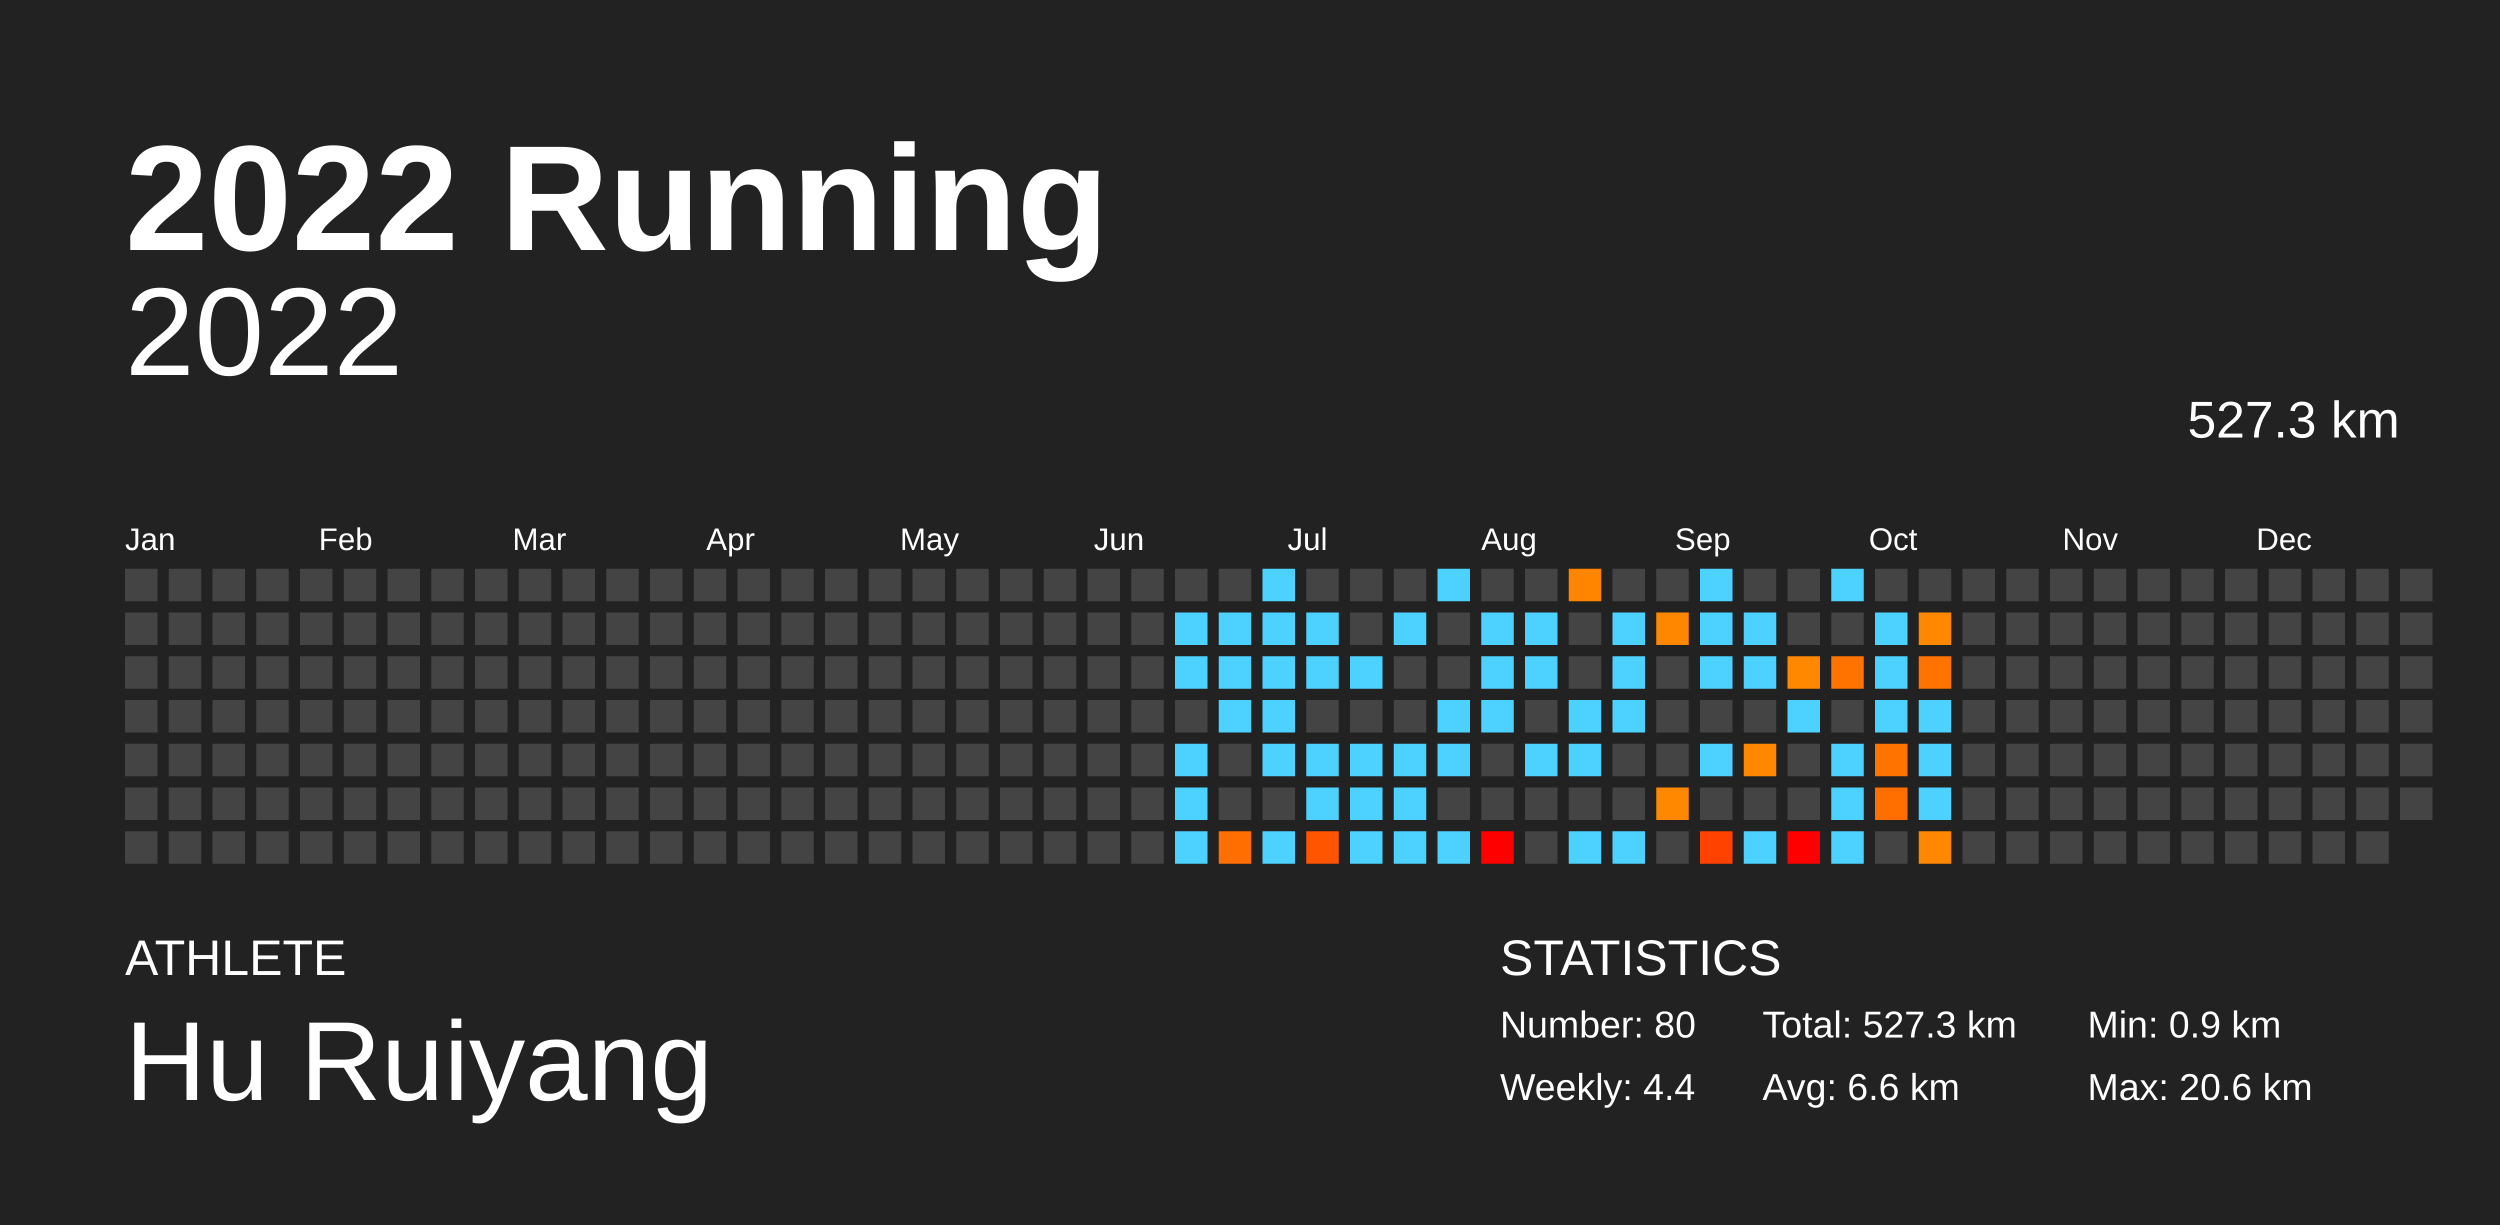
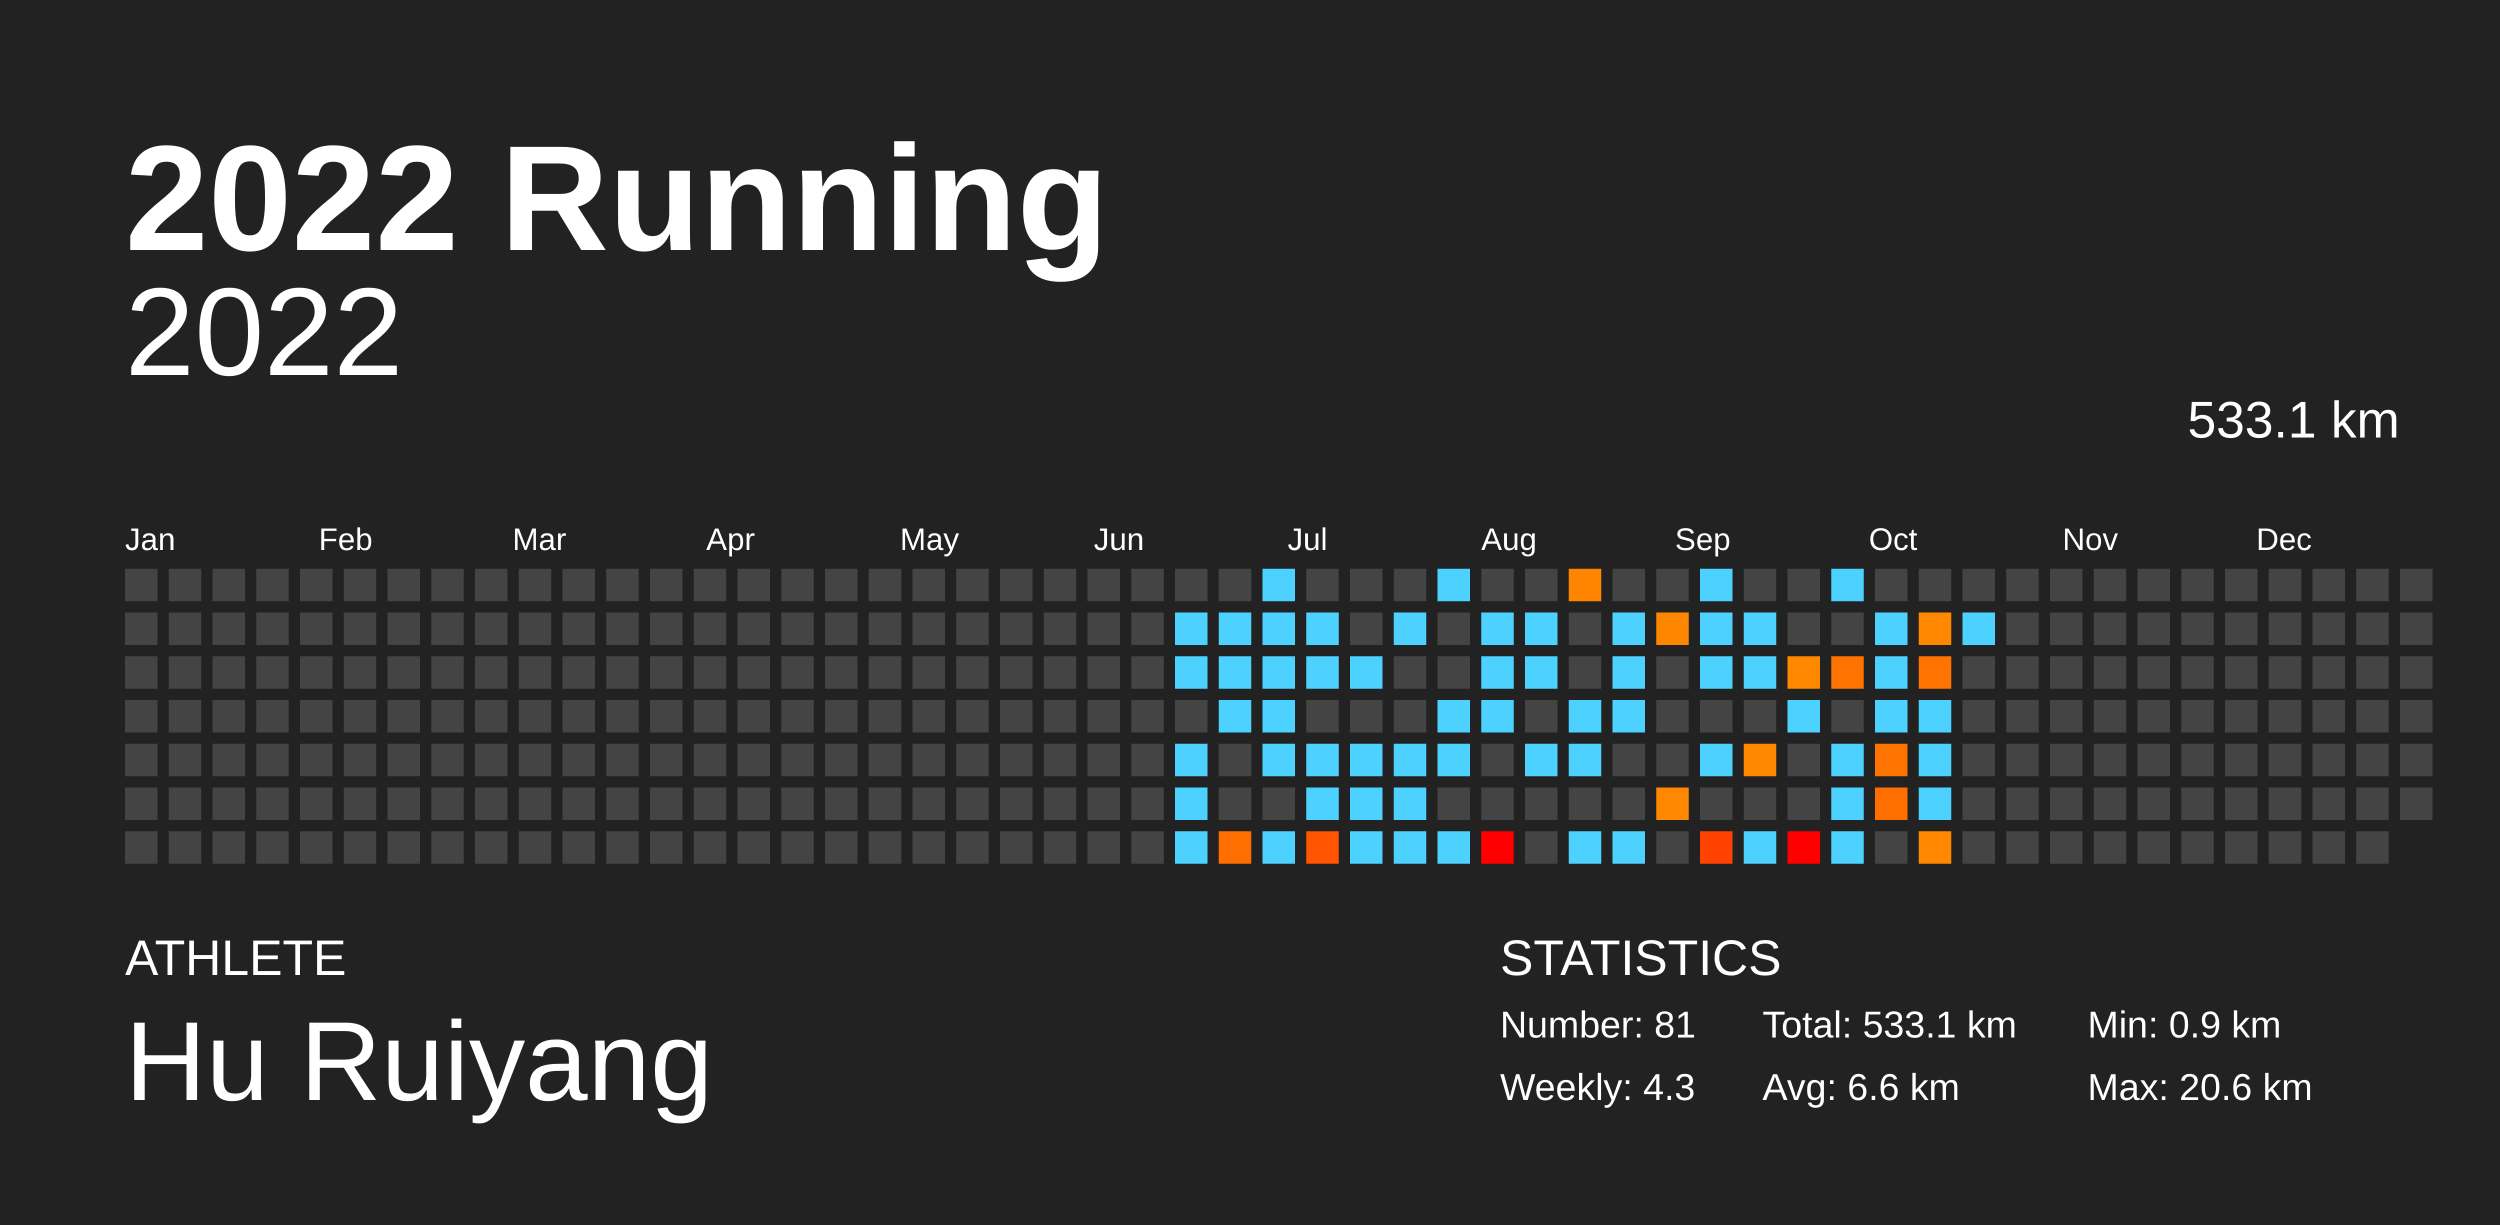
<svg xmlns="http://www.w3.org/2000/svg" baseProfile="full" height="98mm" version="1.1" viewBox="0,0,200,98" width="200mm">
  <defs />
  <rect fill="#222222" height="98" width="200" x="0" y="0" />
  <text fill="#FFFFFF" style="font-size:12px; font-family:Arial; font-weight:bold;" x="10" y="20">2022 Running</text>
  <text fill="#FFFFFF" style="font-size:4px; font-family:Arial" x="10" y="78">ATHLETE</text>
  <text fill="#FFFFFF" style="font-size:9px; font-family:Arial" x="10" y="88">Hu Ruiyang</text>
  <text fill="#FFFFFF" style="font-size:4px; font-family:Arial" x="120" y="78">STATISTICS</text>
-   <text fill="#FFFFFF" style="font-size:3px; font-family:Arial" x="120" y="83">Number: 80</text>
-   <text fill="#FFFFFF" style="font-size:3px; font-family:Arial" x="120" y="88">Weekly: 4.4</text>
-   <text fill="#FFFFFF" style="font-size:3px; font-family:Arial" x="141" y="83">Total: 527.3 km</text>
+   <text fill="#FFFFFF" style="font-size:3px; font-family:Arial" x="120" y="83">Number: 81</text>
+   <text fill="#FFFFFF" style="font-size:3px; font-family:Arial" x="120" y="88">Weekly: 4.3</text>
+   <text fill="#FFFFFF" style="font-size:3px; font-family:Arial" x="141" y="83">Total: 533.1 km</text>
  <text fill="#FFFFFF" style="font-size:3px; font-family:Arial" x="141" y="88">Avg: 6.6 km</text>
  <text fill="#FFFFFF" style="font-size:3px; font-family:Arial" x="167" y="83">Min: 0.9 km</text>
  <text fill="#FFFFFF" style="font-size:3px; font-family:Arial" x="167" y="88">Max: 20.6 km</text>
  <text alignment-baseline="hanging" fill="#FFFFFF" style="font-size:10.0px; font-family:Arial;" x="10" y="30">2022</text>
-   <text alignment-baseline="hanging" fill="#FFFFFF" style="font-size:4.125px; font-family:Arial;" x="175" y="35">527.3 km</text>
+   <text alignment-baseline="hanging" fill="#FFFFFF" style="font-size:4.125px; font-family:Arial;" x="175" y="35">533.1 km</text>
  <text fill="#FFFFFF" style="font-size:2.5px; font-family:Arial" x="10.0" y="44">Jan</text>
  <text fill="#FFFFFF" style="font-size:2.5px; font-family:Arial" x="25.5" y="44">Feb</text>
  <text fill="#FFFFFF" style="font-size:2.5px; font-family:Arial" x="41.0" y="44">Mar</text>
  <text fill="#FFFFFF" style="font-size:2.5px; font-family:Arial" x="56.5" y="44">Apr</text>
  <text fill="#FFFFFF" style="font-size:2.5px; font-family:Arial" x="72.0" y="44">May</text>
  <text fill="#FFFFFF" style="font-size:2.5px; font-family:Arial" x="87.5" y="44">Jun</text>
  <text fill="#FFFFFF" style="font-size:2.5px; font-family:Arial" x="103.0" y="44">Jul</text>
  <text fill="#FFFFFF" style="font-size:2.5px; font-family:Arial" x="118.5" y="44">Aug</text>
  <text fill="#FFFFFF" style="font-size:2.5px; font-family:Arial" x="134.0" y="44">Sep</text>
  <text fill="#FFFFFF" style="font-size:2.5px; font-family:Arial" x="149.5" y="44">Oct</text>
  <text fill="#FFFFFF" style="font-size:2.5px; font-family:Arial" x="165.0" y="44">Nov</text>
  <text fill="#FFFFFF" style="font-size:2.5px; font-family:Arial" x="180.5" y="44">Dec</text>
  <rect fill="#444444" height="2.6" width="2.6" x="10.0" y="45.5" />
  <rect fill="#444444" height="2.6" width="2.6" x="10.0" y="49.0" />
  <rect fill="#444444" height="2.6" width="2.6" x="10.0" y="52.5" />
  <rect fill="#444444" height="2.6" width="2.6" x="10.0" y="56.0" />
  <rect fill="#444444" height="2.6" width="2.6" x="10.0" y="59.5" />
  <rect fill="#444444" height="2.6" width="2.6" x="10.0" y="63.0" />
  <rect fill="#444444" height="2.6" width="2.6" x="10.0" y="66.5" />
  <rect fill="#444444" height="2.6" width="2.6" x="13.5" y="45.5" />
  <rect fill="#444444" height="2.6" width="2.6" x="13.5" y="49.0" />
  <rect fill="#444444" height="2.6" width="2.6" x="13.5" y="52.5" />
  <rect fill="#444444" height="2.6" width="2.6" x="13.5" y="56.0" />
  <rect fill="#444444" height="2.6" width="2.6" x="13.5" y="59.5" />
  <rect fill="#444444" height="2.6" width="2.6" x="13.5" y="63.0" />
  <rect fill="#444444" height="2.6" width="2.6" x="13.5" y="66.5" />
  <rect fill="#444444" height="2.6" width="2.6" x="17.0" y="45.5" />
  <rect fill="#444444" height="2.6" width="2.6" x="17.0" y="49.0" />
  <rect fill="#444444" height="2.6" width="2.6" x="17.0" y="52.5" />
  <rect fill="#444444" height="2.6" width="2.6" x="17.0" y="56.0" />
  <rect fill="#444444" height="2.6" width="2.6" x="17.0" y="59.5" />
  <rect fill="#444444" height="2.6" width="2.6" x="17.0" y="63.0" />
  <rect fill="#444444" height="2.6" width="2.6" x="17.0" y="66.5" />
  <rect fill="#444444" height="2.6" width="2.6" x="20.5" y="45.5" />
  <rect fill="#444444" height="2.6" width="2.6" x="20.5" y="49.0" />
  <rect fill="#444444" height="2.6" width="2.6" x="20.5" y="52.5" />
  <rect fill="#444444" height="2.6" width="2.6" x="20.5" y="56.0" />
  <rect fill="#444444" height="2.6" width="2.6" x="20.5" y="59.5" />
  <rect fill="#444444" height="2.6" width="2.6" x="20.5" y="63.0" />
  <rect fill="#444444" height="2.6" width="2.6" x="20.5" y="66.5" />
  <rect fill="#444444" height="2.6" width="2.6" x="24.0" y="45.5" />
  <rect fill="#444444" height="2.6" width="2.6" x="24.0" y="49.0" />
  <rect fill="#444444" height="2.6" width="2.6" x="24.0" y="52.5" />
  <rect fill="#444444" height="2.6" width="2.6" x="24.0" y="56.0" />
  <rect fill="#444444" height="2.6" width="2.6" x="24.0" y="59.5" />
  <rect fill="#444444" height="2.6" width="2.6" x="24.0" y="63.0" />
  <rect fill="#444444" height="2.6" width="2.6" x="24.0" y="66.5" />
  <rect fill="#444444" height="2.6" width="2.6" x="27.5" y="45.5" />
  <rect fill="#444444" height="2.6" width="2.6" x="27.5" y="49.0" />
  <rect fill="#444444" height="2.6" width="2.6" x="27.5" y="52.5" />
  <rect fill="#444444" height="2.6" width="2.6" x="27.5" y="56.0" />
  <rect fill="#444444" height="2.6" width="2.6" x="27.5" y="59.5" />
  <rect fill="#444444" height="2.6" width="2.6" x="27.5" y="63.0" />
  <rect fill="#444444" height="2.6" width="2.6" x="27.5" y="66.5" />
  <rect fill="#444444" height="2.6" width="2.6" x="31.0" y="45.5" />
  <rect fill="#444444" height="2.6" width="2.6" x="31.0" y="49.0" />
  <rect fill="#444444" height="2.6" width="2.6" x="31.0" y="52.5" />
  <rect fill="#444444" height="2.6" width="2.6" x="31.0" y="56.0" />
  <rect fill="#444444" height="2.6" width="2.6" x="31.0" y="59.5" />
  <rect fill="#444444" height="2.6" width="2.6" x="31.0" y="63.0" />
  <rect fill="#444444" height="2.6" width="2.6" x="31.0" y="66.5" />
  <rect fill="#444444" height="2.6" width="2.6" x="34.5" y="45.5" />
  <rect fill="#444444" height="2.6" width="2.6" x="34.5" y="49.0" />
  <rect fill="#444444" height="2.6" width="2.6" x="34.5" y="52.5" />
  <rect fill="#444444" height="2.6" width="2.6" x="34.5" y="56.0" />
  <rect fill="#444444" height="2.6" width="2.6" x="34.5" y="59.5" />
  <rect fill="#444444" height="2.6" width="2.6" x="34.5" y="63.0" />
  <rect fill="#444444" height="2.6" width="2.6" x="34.5" y="66.5" />
  <rect fill="#444444" height="2.6" width="2.6" x="38.0" y="45.5" />
  <rect fill="#444444" height="2.6" width="2.6" x="38.0" y="49.0" />
  <rect fill="#444444" height="2.6" width="2.6" x="38.0" y="52.5" />
  <rect fill="#444444" height="2.6" width="2.6" x="38.0" y="56.0" />
  <rect fill="#444444" height="2.6" width="2.6" x="38.0" y="59.5" />
  <rect fill="#444444" height="2.6" width="2.6" x="38.0" y="63.0" />
  <rect fill="#444444" height="2.6" width="2.6" x="38.0" y="66.5" />
  <rect fill="#444444" height="2.6" width="2.6" x="41.5" y="45.5" />
  <rect fill="#444444" height="2.6" width="2.6" x="41.5" y="49.0" />
  <rect fill="#444444" height="2.6" width="2.6" x="41.5" y="52.5" />
  <rect fill="#444444" height="2.6" width="2.6" x="41.5" y="56.0" />
  <rect fill="#444444" height="2.6" width="2.6" x="41.5" y="59.5" />
  <rect fill="#444444" height="2.6" width="2.6" x="41.5" y="63.0" />
  <rect fill="#444444" height="2.6" width="2.6" x="41.5" y="66.5" />
  <rect fill="#444444" height="2.6" width="2.6" x="45.0" y="45.5" />
  <rect fill="#444444" height="2.6" width="2.6" x="45.0" y="49.0" />
  <rect fill="#444444" height="2.6" width="2.6" x="45.0" y="52.5" />
  <rect fill="#444444" height="2.6" width="2.6" x="45.0" y="56.0" />
  <rect fill="#444444" height="2.6" width="2.6" x="45.0" y="59.5" />
  <rect fill="#444444" height="2.6" width="2.6" x="45.0" y="63.0" />
  <rect fill="#444444" height="2.6" width="2.6" x="45.0" y="66.5" />
  <rect fill="#444444" height="2.6" width="2.6" x="48.5" y="45.5" />
  <rect fill="#444444" height="2.6" width="2.6" x="48.5" y="49.0" />
  <rect fill="#444444" height="2.6" width="2.6" x="48.5" y="52.5" />
  <rect fill="#444444" height="2.6" width="2.6" x="48.5" y="56.0" />
  <rect fill="#444444" height="2.6" width="2.6" x="48.5" y="59.5" />
  <rect fill="#444444" height="2.6" width="2.6" x="48.5" y="63.0" />
  <rect fill="#444444" height="2.6" width="2.6" x="48.5" y="66.5" />
  <rect fill="#444444" height="2.6" width="2.6" x="52.0" y="45.5" />
  <rect fill="#444444" height="2.6" width="2.6" x="52.0" y="49.0" />
  <rect fill="#444444" height="2.6" width="2.6" x="52.0" y="52.5" />
  <rect fill="#444444" height="2.6" width="2.6" x="52.0" y="56.0" />
  <rect fill="#444444" height="2.6" width="2.6" x="52.0" y="59.5" />
  <rect fill="#444444" height="2.6" width="2.6" x="52.0" y="63.0" />
  <rect fill="#444444" height="2.6" width="2.6" x="52.0" y="66.5" />
  <rect fill="#444444" height="2.6" width="2.6" x="55.5" y="45.5" />
  <rect fill="#444444" height="2.6" width="2.6" x="55.5" y="49.0" />
  <rect fill="#444444" height="2.6" width="2.6" x="55.5" y="52.5" />
  <rect fill="#444444" height="2.6" width="2.6" x="55.5" y="56.0" />
  <rect fill="#444444" height="2.6" width="2.6" x="55.5" y="59.5" />
  <rect fill="#444444" height="2.6" width="2.6" x="55.5" y="63.0" />
  <rect fill="#444444" height="2.6" width="2.6" x="55.5" y="66.5" />
  <rect fill="#444444" height="2.6" width="2.6" x="59.0" y="45.5" />
  <rect fill="#444444" height="2.6" width="2.6" x="59.0" y="49.0" />
  <rect fill="#444444" height="2.6" width="2.6" x="59.0" y="52.5" />
  <rect fill="#444444" height="2.6" width="2.6" x="59.0" y="56.0" />
  <rect fill="#444444" height="2.6" width="2.6" x="59.0" y="59.5" />
  <rect fill="#444444" height="2.6" width="2.6" x="59.0" y="63.0" />
  <rect fill="#444444" height="2.6" width="2.6" x="59.0" y="66.5" />
  <rect fill="#444444" height="2.6" width="2.6" x="62.5" y="45.5" />
  <rect fill="#444444" height="2.6" width="2.6" x="62.5" y="49.0" />
  <rect fill="#444444" height="2.6" width="2.6" x="62.5" y="52.5" />
  <rect fill="#444444" height="2.6" width="2.6" x="62.5" y="56.0" />
  <rect fill="#444444" height="2.6" width="2.6" x="62.5" y="59.5" />
  <rect fill="#444444" height="2.6" width="2.6" x="62.5" y="63.0" />
  <rect fill="#444444" height="2.6" width="2.6" x="62.5" y="66.5" />
  <rect fill="#444444" height="2.6" width="2.6" x="66.0" y="45.5" />
  <rect fill="#444444" height="2.6" width="2.6" x="66.0" y="49.0" />
  <rect fill="#444444" height="2.6" width="2.6" x="66.0" y="52.5" />
  <rect fill="#444444" height="2.6" width="2.6" x="66.0" y="56.0" />
  <rect fill="#444444" height="2.6" width="2.6" x="66.0" y="59.5" />
  <rect fill="#444444" height="2.6" width="2.6" x="66.0" y="63.0" />
  <rect fill="#444444" height="2.6" width="2.6" x="66.0" y="66.5" />
  <rect fill="#444444" height="2.6" width="2.6" x="69.5" y="45.5" />
  <rect fill="#444444" height="2.6" width="2.6" x="69.5" y="49.0" />
  <rect fill="#444444" height="2.6" width="2.6" x="69.5" y="52.5" />
  <rect fill="#444444" height="2.6" width="2.6" x="69.5" y="56.0" />
  <rect fill="#444444" height="2.6" width="2.6" x="69.5" y="59.5" />
  <rect fill="#444444" height="2.6" width="2.6" x="69.5" y="63.0" />
  <rect fill="#444444" height="2.6" width="2.6" x="69.5" y="66.5" />
  <rect fill="#444444" height="2.6" width="2.6" x="73.0" y="45.5" />
  <rect fill="#444444" height="2.6" width="2.6" x="73.0" y="49.0" />
  <rect fill="#444444" height="2.6" width="2.6" x="73.0" y="52.5" />
  <rect fill="#444444" height="2.6" width="2.6" x="73.0" y="56.0" />
  <rect fill="#444444" height="2.6" width="2.6" x="73.0" y="59.5" />
  <rect fill="#444444" height="2.6" width="2.6" x="73.0" y="63.0" />
  <rect fill="#444444" height="2.6" width="2.6" x="73.0" y="66.5" />
  <rect fill="#444444" height="2.6" width="2.6" x="76.5" y="45.5" />
  <rect fill="#444444" height="2.6" width="2.6" x="76.5" y="49.0" />
  <rect fill="#444444" height="2.6" width="2.6" x="76.5" y="52.5" />
  <rect fill="#444444" height="2.6" width="2.6" x="76.5" y="56.0" />
  <rect fill="#444444" height="2.6" width="2.6" x="76.5" y="59.5" />
  <rect fill="#444444" height="2.6" width="2.6" x="76.5" y="63.0" />
  <rect fill="#444444" height="2.6" width="2.6" x="76.5" y="66.5" />
  <rect fill="#444444" height="2.6" width="2.6" x="80.0" y="45.5" />
  <rect fill="#444444" height="2.6" width="2.6" x="80.0" y="49.0" />
  <rect fill="#444444" height="2.6" width="2.6" x="80.0" y="52.5" />
  <rect fill="#444444" height="2.6" width="2.6" x="80.0" y="56.0" />
  <rect fill="#444444" height="2.6" width="2.6" x="80.0" y="59.5" />
  <rect fill="#444444" height="2.6" width="2.6" x="80.0" y="63.0" />
  <rect fill="#444444" height="2.6" width="2.6" x="80.0" y="66.5" />
  <rect fill="#444444" height="2.6" width="2.6" x="83.5" y="45.5" />
  <rect fill="#444444" height="2.6" width="2.6" x="83.5" y="49.0" />
  <rect fill="#444444" height="2.6" width="2.6" x="83.5" y="52.5" />
  <rect fill="#444444" height="2.6" width="2.6" x="83.5" y="56.0" />
  <rect fill="#444444" height="2.6" width="2.6" x="83.5" y="59.5" />
  <rect fill="#444444" height="2.6" width="2.6" x="83.5" y="63.0" />
  <rect fill="#444444" height="2.6" width="2.6" x="83.5" y="66.5" />
  <rect fill="#444444" height="2.6" width="2.6" x="87.0" y="45.5" />
  <rect fill="#444444" height="2.6" width="2.6" x="87.0" y="49.0" />
  <rect fill="#444444" height="2.6" width="2.6" x="87.0" y="52.5" />
  <rect fill="#444444" height="2.6" width="2.6" x="87.0" y="56.0" />
  <rect fill="#444444" height="2.6" width="2.6" x="87.0" y="59.5" />
  <rect fill="#444444" height="2.6" width="2.6" x="87.0" y="63.0" />
  <rect fill="#444444" height="2.6" width="2.6" x="87.0" y="66.5" />
  <rect fill="#444444" height="2.6" width="2.6" x="90.5" y="45.5" />
  <rect fill="#444444" height="2.6" width="2.6" x="90.5" y="49.0" />
  <rect fill="#444444" height="2.6" width="2.6" x="90.5" y="52.5" />
  <rect fill="#444444" height="2.6" width="2.6" x="90.5" y="56.0" />
  <rect fill="#444444" height="2.6" width="2.6" x="90.5" y="59.5" />
  <rect fill="#444444" height="2.6" width="2.6" x="90.5" y="63.0" />
  <rect fill="#444444" height="2.6" width="2.6" x="90.5" y="66.5" />
  <rect fill="#444444" height="2.6" width="2.6" x="94.0" y="45.5" />
  <rect fill="#4dd2ff" height="2.6" width="2.6" x="94.0" y="49.0" />
  <rect fill="#4dd2ff" height="2.6" width="2.6" x="94.0" y="52.5" />
  <rect fill="#444444" height="2.6" width="2.6" x="94.0" y="56.0" />
  <rect fill="#4dd2ff" height="2.6" width="2.6" x="94.0" y="59.5" />
  <rect fill="#4dd2ff" height="2.6" width="2.6" x="94.0" y="63.0" />
  <rect fill="#4dd2ff" height="2.6" width="2.6" x="94.0" y="66.5" />
  <rect fill="#444444" height="2.6" width="2.6" x="97.5" y="45.5" />
  <rect fill="#4dd2ff" height="2.6" width="2.6" x="97.5" y="49.0" />
  <rect fill="#4dd2ff" height="2.6" width="2.6" x="97.5" y="52.5" />
  <rect fill="#4dd2ff" height="2.6" width="2.6" x="97.5" y="56.0" />
  <rect fill="#444444" height="2.6" width="2.6" x="97.5" y="59.5" />
  <rect fill="#444444" height="2.6" width="2.6" x="97.5" y="63.0" />
  <rect fill="#ff6e00" height="2.6" width="2.6" x="97.5" y="66.5" />
  <rect fill="#4dd2ff" height="2.6" width="2.6" x="101.0" y="45.5" />
  <rect fill="#4dd2ff" height="2.6" width="2.6" x="101.0" y="49.0" />
  <rect fill="#4dd2ff" height="2.6" width="2.6" x="101.0" y="52.5" />
  <rect fill="#4dd2ff" height="2.6" width="2.6" x="101.0" y="56.0" />
  <rect fill="#4dd2ff" height="2.6" width="2.6" x="101.0" y="59.5" />
  <rect fill="#444444" height="2.6" width="2.6" x="101.0" y="63.0" />
  <rect fill="#4dd2ff" height="2.6" width="2.6" x="101.0" y="66.5" />
  <rect fill="#444444" height="2.6" width="2.6" x="104.5" y="45.5" />
  <rect fill="#4dd2ff" height="2.6" width="2.6" x="104.5" y="49.0" />
  <rect fill="#4dd2ff" height="2.6" width="2.6" x="104.5" y="52.5" />
  <rect fill="#444444" height="2.6" width="2.6" x="104.5" y="56.0" />
  <rect fill="#4dd2ff" height="2.6" width="2.6" x="104.5" y="59.5" />
  <rect fill="#4dd2ff" height="2.6" width="2.6" x="104.5" y="63.0" />
  <rect fill="#ff5400" height="2.6" width="2.6" x="104.5" y="66.5" />
  <rect fill="#444444" height="2.6" width="2.6" x="108.0" y="45.5" />
  <rect fill="#444444" height="2.6" width="2.6" x="108.0" y="49.0" />
  <rect fill="#4dd2ff" height="2.6" width="2.6" x="108.0" y="52.5" />
  <rect fill="#444444" height="2.6" width="2.6" x="108.0" y="56.0" />
  <rect fill="#4dd2ff" height="2.6" width="2.6" x="108.0" y="59.5" />
  <rect fill="#4dd2ff" height="2.6" width="2.6" x="108.0" y="63.0" />
  <rect fill="#4dd2ff" height="2.6" width="2.6" x="108.0" y="66.5" />
  <rect fill="#444444" height="2.6" width="2.6" x="111.5" y="45.5" />
  <rect fill="#4dd2ff" height="2.6" width="2.6" x="111.5" y="49.0" />
  <rect fill="#444444" height="2.6" width="2.6" x="111.5" y="52.5" />
  <rect fill="#444444" height="2.6" width="2.6" x="111.5" y="56.0" />
  <rect fill="#4dd2ff" height="2.6" width="2.6" x="111.5" y="59.5" />
  <rect fill="#4dd2ff" height="2.6" width="2.6" x="111.5" y="63.0" />
  <rect fill="#4dd2ff" height="2.6" width="2.6" x="111.5" y="66.5" />
  <rect fill="#4dd2ff" height="2.6" width="2.6" x="115.0" y="45.5" />
  <rect fill="#444444" height="2.6" width="2.6" x="115.0" y="49.0" />
  <rect fill="#444444" height="2.6" width="2.6" x="115.0" y="52.5" />
  <rect fill="#4dd2ff" height="2.6" width="2.6" x="115.0" y="56.0" />
  <rect fill="#4dd2ff" height="2.6" width="2.6" x="115.0" y="59.5" />
  <rect fill="#444444" height="2.6" width="2.6" x="115.0" y="63.0" />
  <rect fill="#4dd2ff" height="2.6" width="2.6" x="115.0" y="66.5" />
  <rect fill="#444444" height="2.6" width="2.6" x="118.5" y="45.5" />
  <rect fill="#4dd2ff" height="2.6" width="2.6" x="118.5" y="49.0" />
  <rect fill="#4dd2ff" height="2.6" width="2.6" x="118.5" y="52.5" />
  <rect fill="#4dd2ff" height="2.6" width="2.6" x="118.5" y="56.0" />
  <rect fill="#444444" height="2.6" width="2.6" x="118.5" y="59.5" />
  <rect fill="#444444" height="2.6" width="2.6" x="118.5" y="63.0" />
  <rect fill="red" height="2.6" width="2.6" x="118.5" y="66.5" />
  <rect fill="#444444" height="2.6" width="2.6" x="122.0" y="45.5" />
  <rect fill="#4dd2ff" height="2.6" width="2.6" x="122.0" y="49.0" />
  <rect fill="#4dd2ff" height="2.6" width="2.6" x="122.0" y="52.5" />
  <rect fill="#444444" height="2.6" width="2.6" x="122.0" y="56.0" />
  <rect fill="#4dd2ff" height="2.6" width="2.6" x="122.0" y="59.5" />
  <rect fill="#444444" height="2.6" width="2.6" x="122.0" y="63.0" />
  <rect fill="#444444" height="2.6" width="2.6" x="122.0" y="66.5" />
  <rect fill="#ff8400" height="2.6" width="2.6" x="125.5" y="45.5" />
  <rect fill="#444444" height="2.6" width="2.6" x="125.5" y="49.0" />
  <rect fill="#444444" height="2.6" width="2.6" x="125.5" y="52.5" />
  <rect fill="#4dd2ff" height="2.6" width="2.6" x="125.5" y="56.0" />
  <rect fill="#4dd2ff" height="2.6" width="2.6" x="125.5" y="59.5" />
  <rect fill="#444444" height="2.6" width="2.6" x="125.5" y="63.0" />
  <rect fill="#4dd2ff" height="2.6" width="2.6" x="125.5" y="66.5" />
  <rect fill="#444444" height="2.6" width="2.6" x="129.0" y="45.5" />
  <rect fill="#4dd2ff" height="2.6" width="2.6" x="129.0" y="49.0" />
  <rect fill="#4dd2ff" height="2.6" width="2.6" x="129.0" y="52.5" />
  <rect fill="#4dd2ff" height="2.6" width="2.6" x="129.0" y="56.0" />
  <rect fill="#444444" height="2.6" width="2.6" x="129.0" y="59.5" />
  <rect fill="#444444" height="2.6" width="2.6" x="129.0" y="63.0" />
  <rect fill="#4dd2ff" height="2.6" width="2.6" x="129.0" y="66.5" />
  <rect fill="#444444" height="2.6" width="2.6" x="132.5" y="45.5" />
  <rect fill="#ff8700" height="2.6" width="2.6" x="132.5" y="49.0" />
  <rect fill="#444444" height="2.6" width="2.6" x="132.5" y="52.5" />
  <rect fill="#444444" height="2.6" width="2.6" x="132.5" y="56.0" />
  <rect fill="#444444" height="2.6" width="2.6" x="132.5" y="59.5" />
  <rect fill="#ff8800" height="2.6" width="2.6" x="132.5" y="63.0" />
  <rect fill="#444444" height="2.6" width="2.6" x="132.5" y="66.5" />
  <rect fill="#4dd2ff" height="2.6" width="2.6" x="136.0" y="45.5" />
  <rect fill="#4dd2ff" height="2.6" width="2.6" x="136.0" y="49.0" />
  <rect fill="#4dd2ff" height="2.6" width="2.6" x="136.0" y="52.5" />
  <rect fill="#444444" height="2.6" width="2.6" x="136.0" y="56.0" />
  <rect fill="#4dd2ff" height="2.6" width="2.6" x="136.0" y="59.5" />
  <rect fill="#444444" height="2.6" width="2.6" x="136.0" y="63.0" />
  <rect fill="#ff4200" height="2.6" width="2.6" x="136.0" y="66.5" />
  <rect fill="#444444" height="2.6" width="2.6" x="139.5" y="45.5" />
  <rect fill="#4dd2ff" height="2.6" width="2.6" x="139.5" y="49.0" />
  <rect fill="#4dd2ff" height="2.6" width="2.6" x="139.5" y="52.5" />
  <rect fill="#444444" height="2.6" width="2.6" x="139.5" y="56.0" />
  <rect fill="#ff8800" height="2.6" width="2.6" x="139.5" y="59.5" />
  <rect fill="#444444" height="2.6" width="2.6" x="139.5" y="63.0" />
  <rect fill="#4dd2ff" height="2.6" width="2.6" x="139.5" y="66.5" />
  <rect fill="#444444" height="2.6" width="2.6" x="143.0" y="45.5" />
  <rect fill="#444444" height="2.6" width="2.6" x="143.0" y="49.0" />
  <rect fill="#ff8800" height="2.6" width="2.6" x="143.0" y="52.5" />
  <rect fill="#4dd2ff" height="2.6" width="2.6" x="143.0" y="56.0" />
  <rect fill="#444444" height="2.6" width="2.6" x="143.0" y="59.5" />
  <rect fill="#444444" height="2.6" width="2.6" x="143.0" y="63.0" />
  <rect fill="red" height="2.6" width="2.6" x="143.0" y="66.5" />
  <rect fill="#4dd2ff" height="2.6" width="2.6" x="146.5" y="45.5" />
  <rect fill="#444444" height="2.6" width="2.6" x="146.5" y="49.0" />
  <rect fill="#ff7400" height="2.6" width="2.6" x="146.5" y="52.5" />
  <rect fill="#444444" height="2.6" width="2.6" x="146.5" y="56.0" />
  <rect fill="#4dd2ff" height="2.6" width="2.6" x="146.5" y="59.5" />
  <rect fill="#4dd2ff" height="2.6" width="2.6" x="146.5" y="63.0" />
  <rect fill="#4dd2ff" height="2.6" width="2.6" x="146.5" y="66.5" />
  <rect fill="#444444" height="2.6" width="2.6" x="150.0" y="45.5" />
  <rect fill="#4dd2ff" height="2.6" width="2.6" x="150.0" y="49.0" />
  <rect fill="#4dd2ff" height="2.6" width="2.6" x="150.0" y="52.5" />
  <rect fill="#4dd2ff" height="2.6" width="2.6" x="150.0" y="56.0" />
  <rect fill="#ff7400" height="2.6" width="2.6" x="150.0" y="59.5" />
  <rect fill="#ff6f00" height="2.6" width="2.6" x="150.0" y="63.0" />
  <rect fill="#444444" height="2.6" width="2.6" x="150.0" y="66.5" />
  <rect fill="#444444" height="2.6" width="2.6" x="153.5" y="45.5" />
  <rect fill="#ff8800" height="2.6" width="2.6" x="153.5" y="49.0" />
  <rect fill="#ff7400" height="2.6" width="2.6" x="153.5" y="52.5" />
  <rect fill="#4dd2ff" height="2.6" width="2.6" x="153.5" y="56.0" />
  <rect fill="#4dd2ff" height="2.6" width="2.6" x="153.5" y="59.5" />
  <rect fill="#4dd2ff" height="2.6" width="2.6" x="153.5" y="63.0" />
  <rect fill="#ff8800" height="2.6" width="2.6" x="153.5" y="66.5" />
  <rect fill="#444444" height="2.6" width="2.6" x="157.0" y="45.5" />
-   <rect fill="#444444" height="2.6" width="2.6" x="157.0" y="49.0" />
+   <rect fill="#4dd2ff" height="2.6" width="2.6" x="157.0" y="49.0" />
  <rect fill="#444444" height="2.6" width="2.6" x="157.0" y="52.5" />
  <rect fill="#444444" height="2.6" width="2.6" x="157.0" y="56.0" />
  <rect fill="#444444" height="2.6" width="2.6" x="157.0" y="59.5" />
  <rect fill="#444444" height="2.6" width="2.6" x="157.0" y="63.0" />
  <rect fill="#444444" height="2.6" width="2.6" x="157.0" y="66.5" />
  <rect fill="#444444" height="2.6" width="2.6" x="160.5" y="45.5" />
  <rect fill="#444444" height="2.6" width="2.6" x="160.5" y="49.0" />
  <rect fill="#444444" height="2.6" width="2.6" x="160.5" y="52.5" />
  <rect fill="#444444" height="2.6" width="2.6" x="160.5" y="56.0" />
  <rect fill="#444444" height="2.6" width="2.6" x="160.5" y="59.5" />
  <rect fill="#444444" height="2.6" width="2.6" x="160.5" y="63.0" />
  <rect fill="#444444" height="2.6" width="2.6" x="160.5" y="66.5" />
  <rect fill="#444444" height="2.6" width="2.6" x="164.0" y="45.5" />
  <rect fill="#444444" height="2.6" width="2.6" x="164.0" y="49.0" />
  <rect fill="#444444" height="2.6" width="2.6" x="164.0" y="52.5" />
  <rect fill="#444444" height="2.6" width="2.6" x="164.0" y="56.0" />
  <rect fill="#444444" height="2.6" width="2.6" x="164.0" y="59.5" />
  <rect fill="#444444" height="2.6" width="2.6" x="164.0" y="63.0" />
  <rect fill="#444444" height="2.6" width="2.6" x="164.0" y="66.5" />
  <rect fill="#444444" height="2.6" width="2.6" x="167.5" y="45.5" />
  <rect fill="#444444" height="2.6" width="2.6" x="167.5" y="49.0" />
  <rect fill="#444444" height="2.6" width="2.6" x="167.5" y="52.5" />
  <rect fill="#444444" height="2.6" width="2.6" x="167.5" y="56.0" />
  <rect fill="#444444" height="2.6" width="2.6" x="167.5" y="59.5" />
  <rect fill="#444444" height="2.6" width="2.6" x="167.5" y="63.0" />
  <rect fill="#444444" height="2.6" width="2.6" x="167.5" y="66.5" />
  <rect fill="#444444" height="2.6" width="2.6" x="171.0" y="45.5" />
  <rect fill="#444444" height="2.6" width="2.6" x="171.0" y="49.0" />
  <rect fill="#444444" height="2.6" width="2.6" x="171.0" y="52.5" />
  <rect fill="#444444" height="2.6" width="2.6" x="171.0" y="56.0" />
  <rect fill="#444444" height="2.6" width="2.6" x="171.0" y="59.5" />
  <rect fill="#444444" height="2.6" width="2.6" x="171.0" y="63.0" />
  <rect fill="#444444" height="2.6" width="2.6" x="171.0" y="66.5" />
  <rect fill="#444444" height="2.6" width="2.6" x="174.5" y="45.5" />
  <rect fill="#444444" height="2.6" width="2.6" x="174.5" y="49.0" />
  <rect fill="#444444" height="2.6" width="2.6" x="174.5" y="52.5" />
  <rect fill="#444444" height="2.6" width="2.6" x="174.5" y="56.0" />
  <rect fill="#444444" height="2.6" width="2.6" x="174.5" y="59.5" />
  <rect fill="#444444" height="2.6" width="2.6" x="174.5" y="63.0" />
  <rect fill="#444444" height="2.6" width="2.6" x="174.5" y="66.5" />
  <rect fill="#444444" height="2.6" width="2.6" x="178.0" y="45.5" />
  <rect fill="#444444" height="2.6" width="2.6" x="178.0" y="49.0" />
  <rect fill="#444444" height="2.6" width="2.6" x="178.0" y="52.5" />
  <rect fill="#444444" height="2.6" width="2.6" x="178.0" y="56.0" />
  <rect fill="#444444" height="2.6" width="2.6" x="178.0" y="59.5" />
  <rect fill="#444444" height="2.6" width="2.6" x="178.0" y="63.0" />
  <rect fill="#444444" height="2.6" width="2.6" x="178.0" y="66.5" />
  <rect fill="#444444" height="2.6" width="2.6" x="181.5" y="45.5" />
  <rect fill="#444444" height="2.6" width="2.6" x="181.5" y="49.0" />
  <rect fill="#444444" height="2.6" width="2.6" x="181.5" y="52.5" />
  <rect fill="#444444" height="2.6" width="2.6" x="181.5" y="56.0" />
  <rect fill="#444444" height="2.6" width="2.6" x="181.5" y="59.5" />
  <rect fill="#444444" height="2.6" width="2.6" x="181.5" y="63.0" />
  <rect fill="#444444" height="2.6" width="2.6" x="181.5" y="66.5" />
  <rect fill="#444444" height="2.6" width="2.6" x="185.0" y="45.5" />
  <rect fill="#444444" height="2.6" width="2.6" x="185.0" y="49.0" />
  <rect fill="#444444" height="2.6" width="2.6" x="185.0" y="52.5" />
  <rect fill="#444444" height="2.6" width="2.6" x="185.0" y="56.0" />
  <rect fill="#444444" height="2.6" width="2.6" x="185.0" y="59.5" />
  <rect fill="#444444" height="2.6" width="2.6" x="185.0" y="63.0" />
  <rect fill="#444444" height="2.6" width="2.6" x="185.0" y="66.5" />
  <rect fill="#444444" height="2.6" width="2.6" x="188.5" y="45.5" />
  <rect fill="#444444" height="2.6" width="2.6" x="188.5" y="49.0" />
  <rect fill="#444444" height="2.6" width="2.6" x="188.5" y="52.5" />
  <rect fill="#444444" height="2.6" width="2.6" x="188.5" y="56.0" />
  <rect fill="#444444" height="2.6" width="2.6" x="188.5" y="59.5" />
  <rect fill="#444444" height="2.6" width="2.6" x="188.5" y="63.0" />
  <rect fill="#444444" height="2.6" width="2.6" x="188.5" y="66.5" />
  <rect fill="#444444" height="2.6" width="2.6" x="192.0" y="45.5" />
  <rect fill="#444444" height="2.6" width="2.6" x="192.0" y="49.0" />
  <rect fill="#444444" height="2.6" width="2.6" x="192.0" y="52.5" />
  <rect fill="#444444" height="2.6" width="2.6" x="192.0" y="56.0" />
  <rect fill="#444444" height="2.6" width="2.6" x="192.0" y="59.5" />
  <rect fill="#444444" height="2.6" width="2.6" x="192.0" y="63.0" />
</svg>
